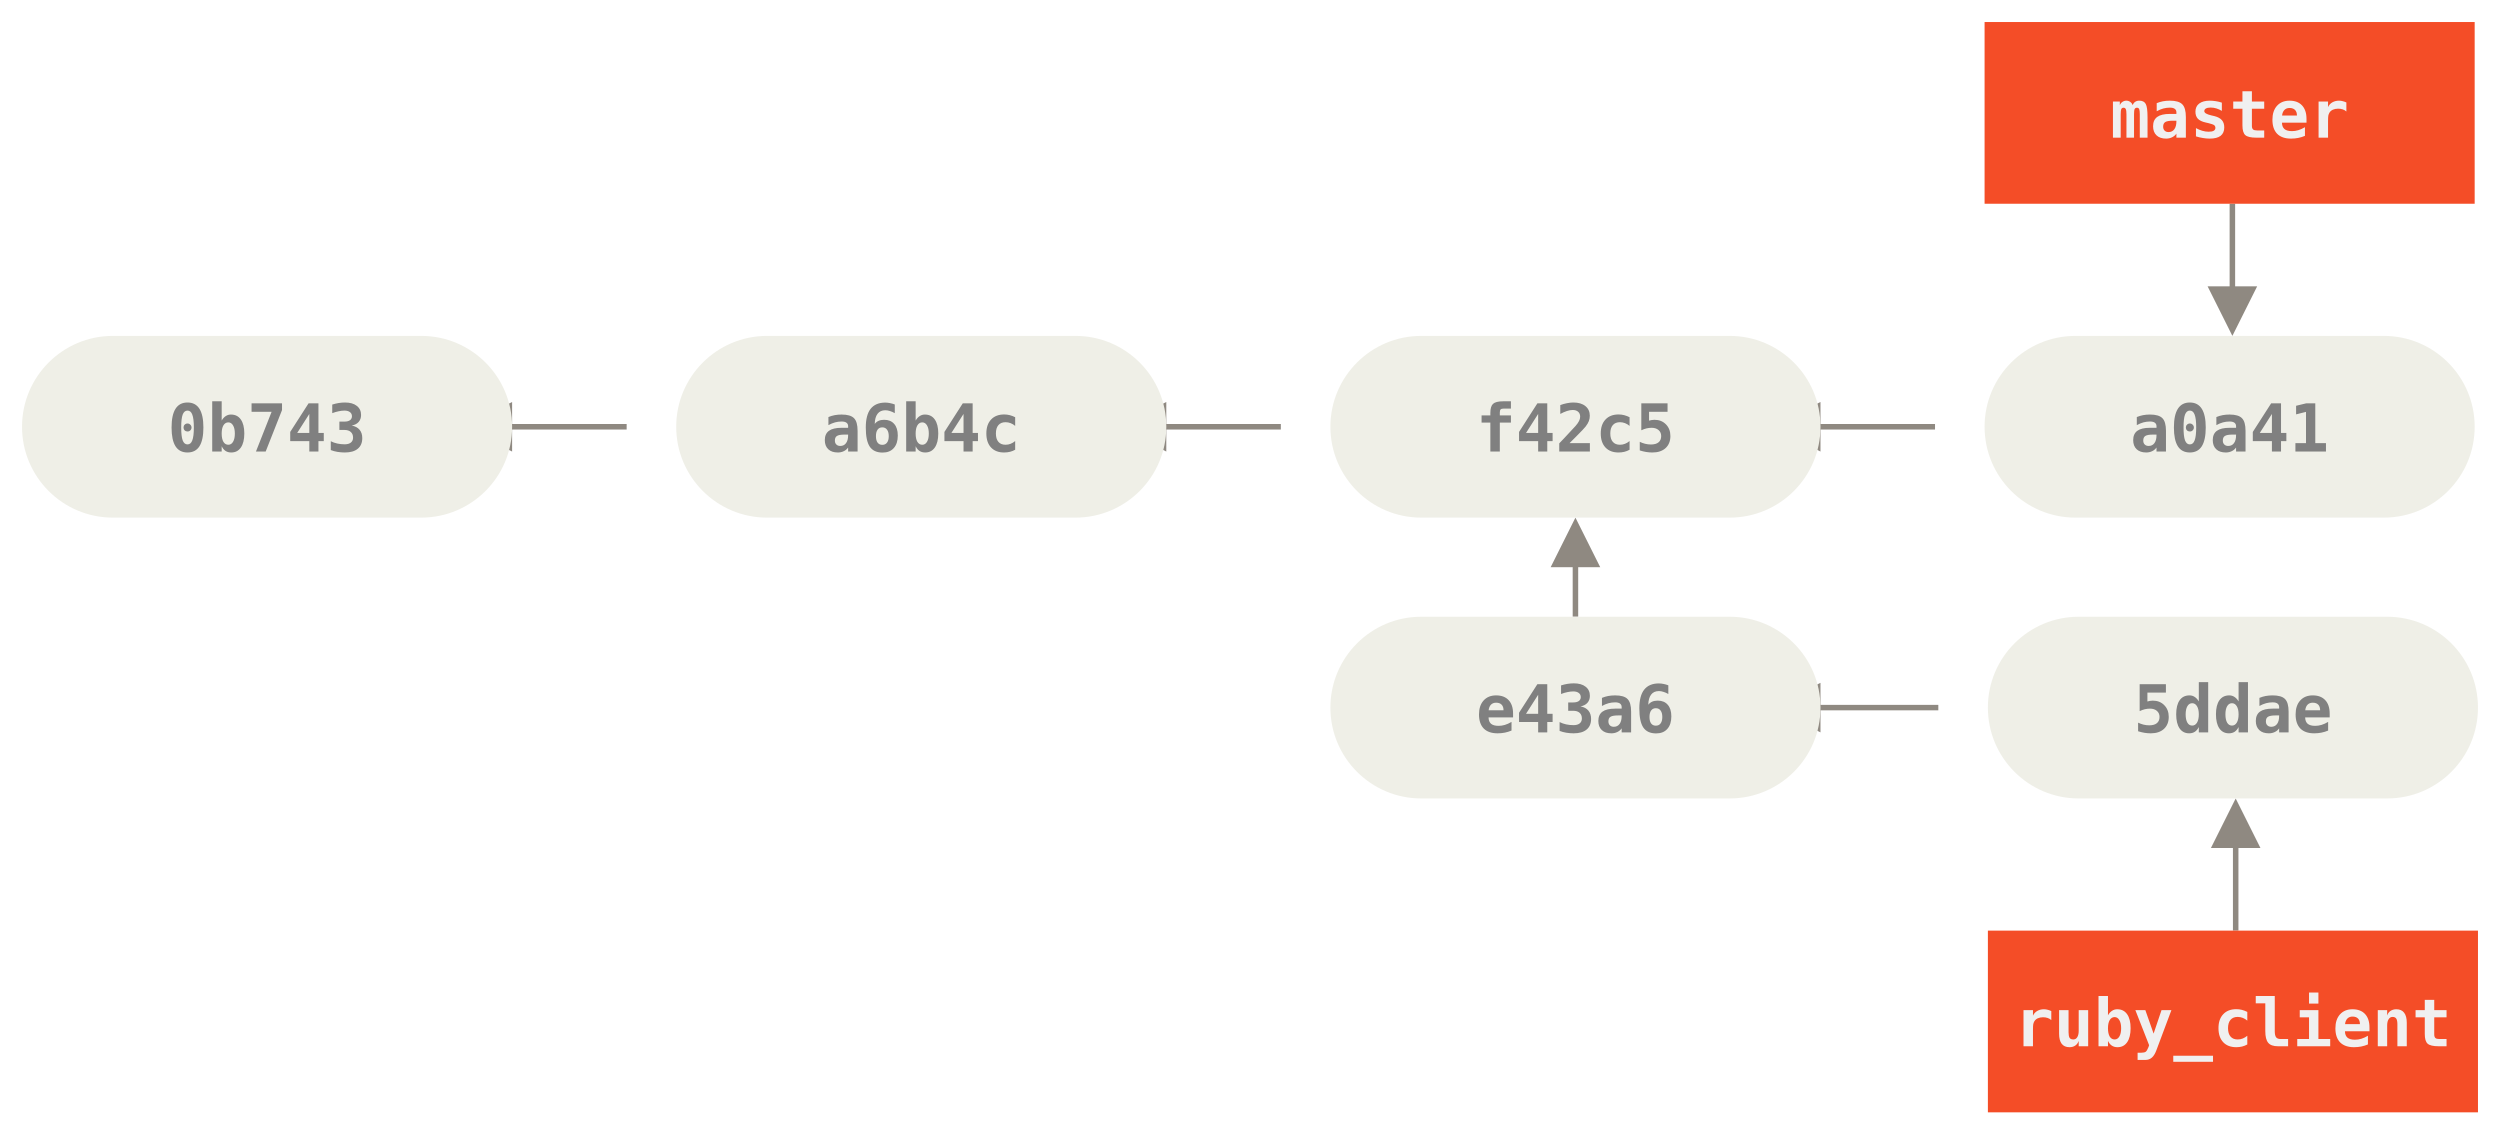
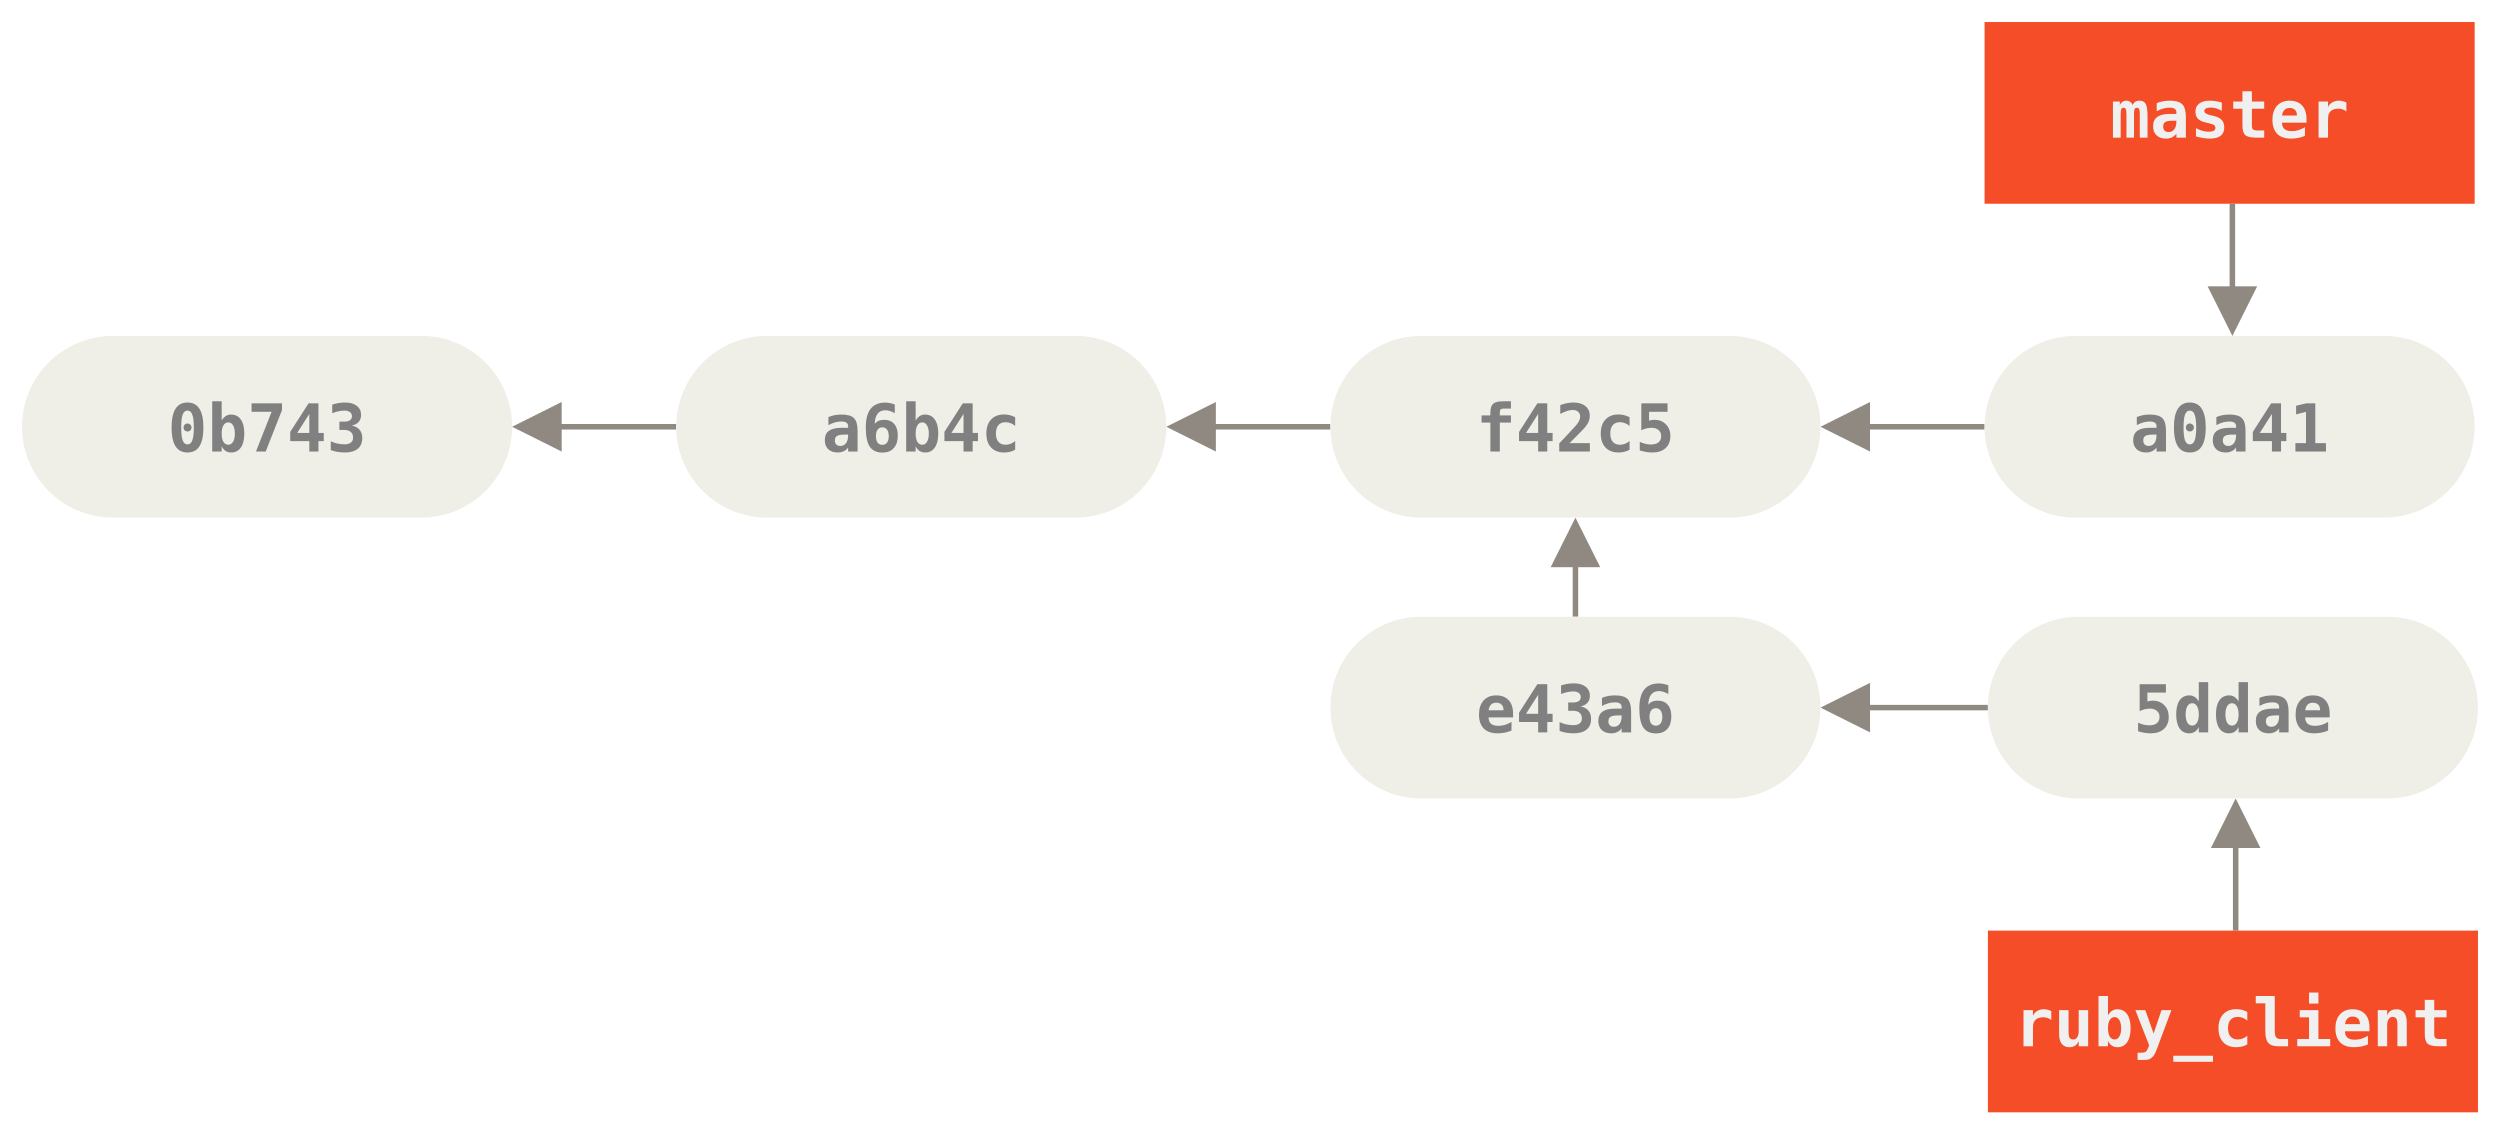
<svg xmlns="http://www.w3.org/2000/svg" version="1.1" width="908" height="412" viewBox="0 0 454 206">
-   <path d="m93 77h20.8v1h-20.8v4l-9-4.5 9-4.5z" fill="#8f8981" />
-   <path d="m211.8 77h20.8v1h-20.8v4l-9-4.5 9-4.5z" fill="#8f8981" />
-   <path d="m330.6 77h20.8v1h-20.8v4l-9-4.5 9-4.5z" fill="#8f8981" />
+   <path d="m102 77h20.8v1h-20.8v4l-9-4.5 9-4.5z" fill="#8f8981" />
+   <path d="m220.8 77h20.8v1h-20.8v4l-9-4.5 9-4.5z" fill="#8f8981" />
+   <path d="m339.6 77h20.8v1h-20.8v4l-9-4.5 9-4.5z" fill="#8f8981" />
  <path d="M286.6 112 L286.6 103 L290.6 103 L286.1 94 L281.6 103 L285.6 103 L285.6 112 Z" fill="#8f8981" />
-   <path d="m330.6 128h21.4v1h-21.4v4l-9-4.5 9-4.5z" fill="#8f8981" />
+   <path d="m339.6 128h21.4v1h-21.4v4l-9-4.5 9-4.5z" fill="#8f8981" />
  <path d="m404.9 52v-15h1v15h4l-4.5 9-4.5-9h4z" fill="#8f8981" />
  <path d="m405.5 154v15h1v-15h4l-4.5-9-4.5 9h4z" fill="#8f8981" />
  <g>
    <rect x="4" y="61" width="89" height="33" rx="16.5" ry="16.5" fill="#efefe7" />
    <text font-size="12px" font-weight="700" font-family="'JetBrains Mono', 'Source Code Pro', monospace" text-anchor="middle">
      <tspan x="48.5" y="82" fill="gray">0b743</tspan>
    </text>
  </g>
  <g>
    <rect x="122.8" y="61" width="89" height="33" rx="16.5" ry="16.5" fill="#efefe7" />
    <text font-size="12px" font-weight="700" font-family="'JetBrains Mono', 'Source Code Pro', monospace" text-anchor="middle">
      <tspan x="167.3" y="82" fill="gray">a6b4c</tspan>
    </text>
  </g>
  <g>
    <rect x="241.6" y="61" width="89" height="33" rx="16.5" ry="16.5" fill="#efefe7" />
    <text font-size="12px" font-weight="700" font-family="'JetBrains Mono', 'Source Code Pro', monospace" text-anchor="middle">
      <tspan x="286.1" y="82" fill="gray">f42c5</tspan>
    </text>
  </g>
  <g>
    <rect x="360.4" y="61" width="89" height="33" rx="16.5" ry="16.5" fill="#efefe7" />
    <text font-size="12px" font-weight="700" font-family="'JetBrains Mono', 'Source Code Pro', monospace" text-anchor="middle">
      <tspan x="404.9" y="82" fill="gray">a0a41</tspan>
    </text>
  </g>
  <g>
    <rect x="360.4" y="4" width="89" height="33" fill="#f44d27" />
    <text font-size="12px" font-weight="700" font-family="'JetBrains Mono', 'Source Code Pro', monospace" text-anchor="middle">
      <tspan x="404.9" y="25" fill="#f0f0f0">master</tspan>
    </text>
  </g>
  <g>
    <rect x="241.6" y="112" width="89" height="33" rx="16.5" ry="16.5" fill="#efefe7" />
    <text font-size="12px" font-weight="700" font-family="'JetBrains Mono', 'Source Code Pro', monospace" text-anchor="middle">
      <tspan x="286.1" y="133" fill="gray">e43a6</tspan>
    </text>
  </g>
  <g>
    <rect x="361" y="112" width="89" height="33" rx="16.5" ry="16.5" fill="#efefe7" />
    <text font-size="12px" font-weight="700" font-family="'JetBrains Mono', 'Source Code Pro', monospace" text-anchor="middle">
      <tspan x="405.5" y="133" fill="gray">5ddae</tspan>
    </text>
  </g>
  <g>
    <rect x="361" y="169" width="89" height="33" fill="#f44d27" />
    <text font-size="12px" font-weight="700" font-family="'JetBrains Mono', 'Source Code Pro', monospace" text-anchor="middle">
      <tspan x="405.5" y="190" fill="#f0f0f0">ruby_client</tspan>
    </text>
  </g>
</svg>
